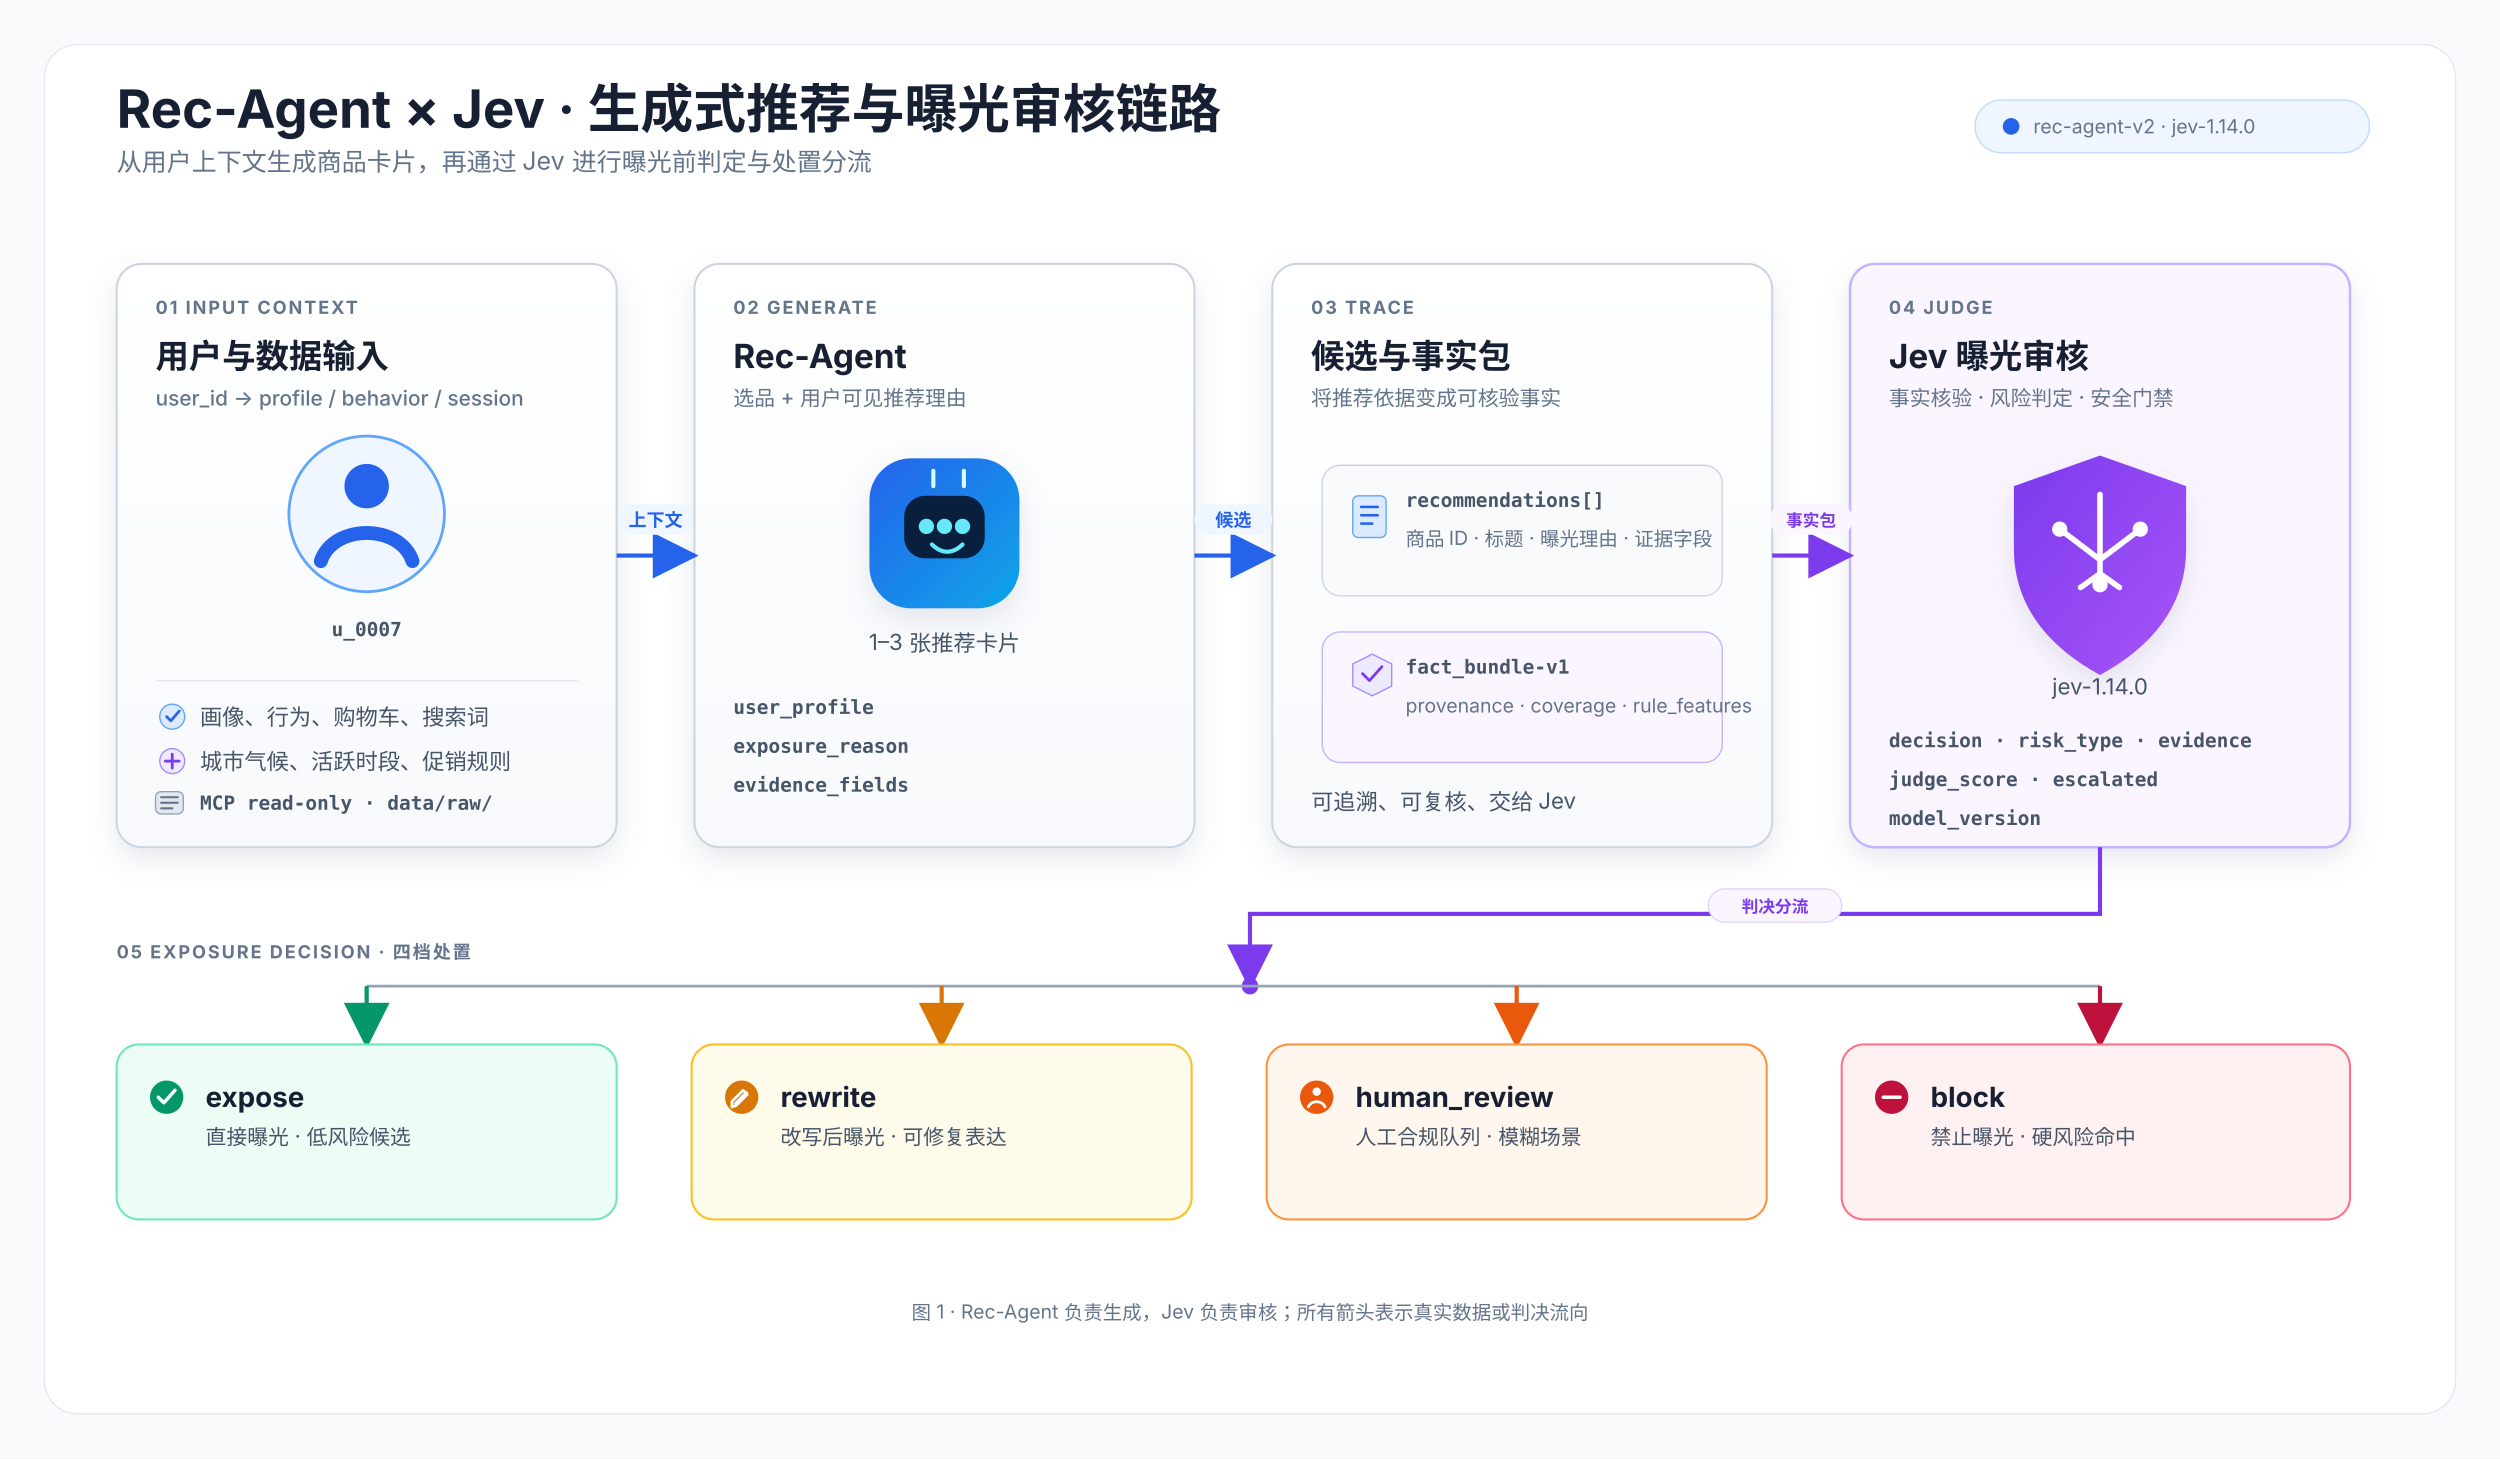
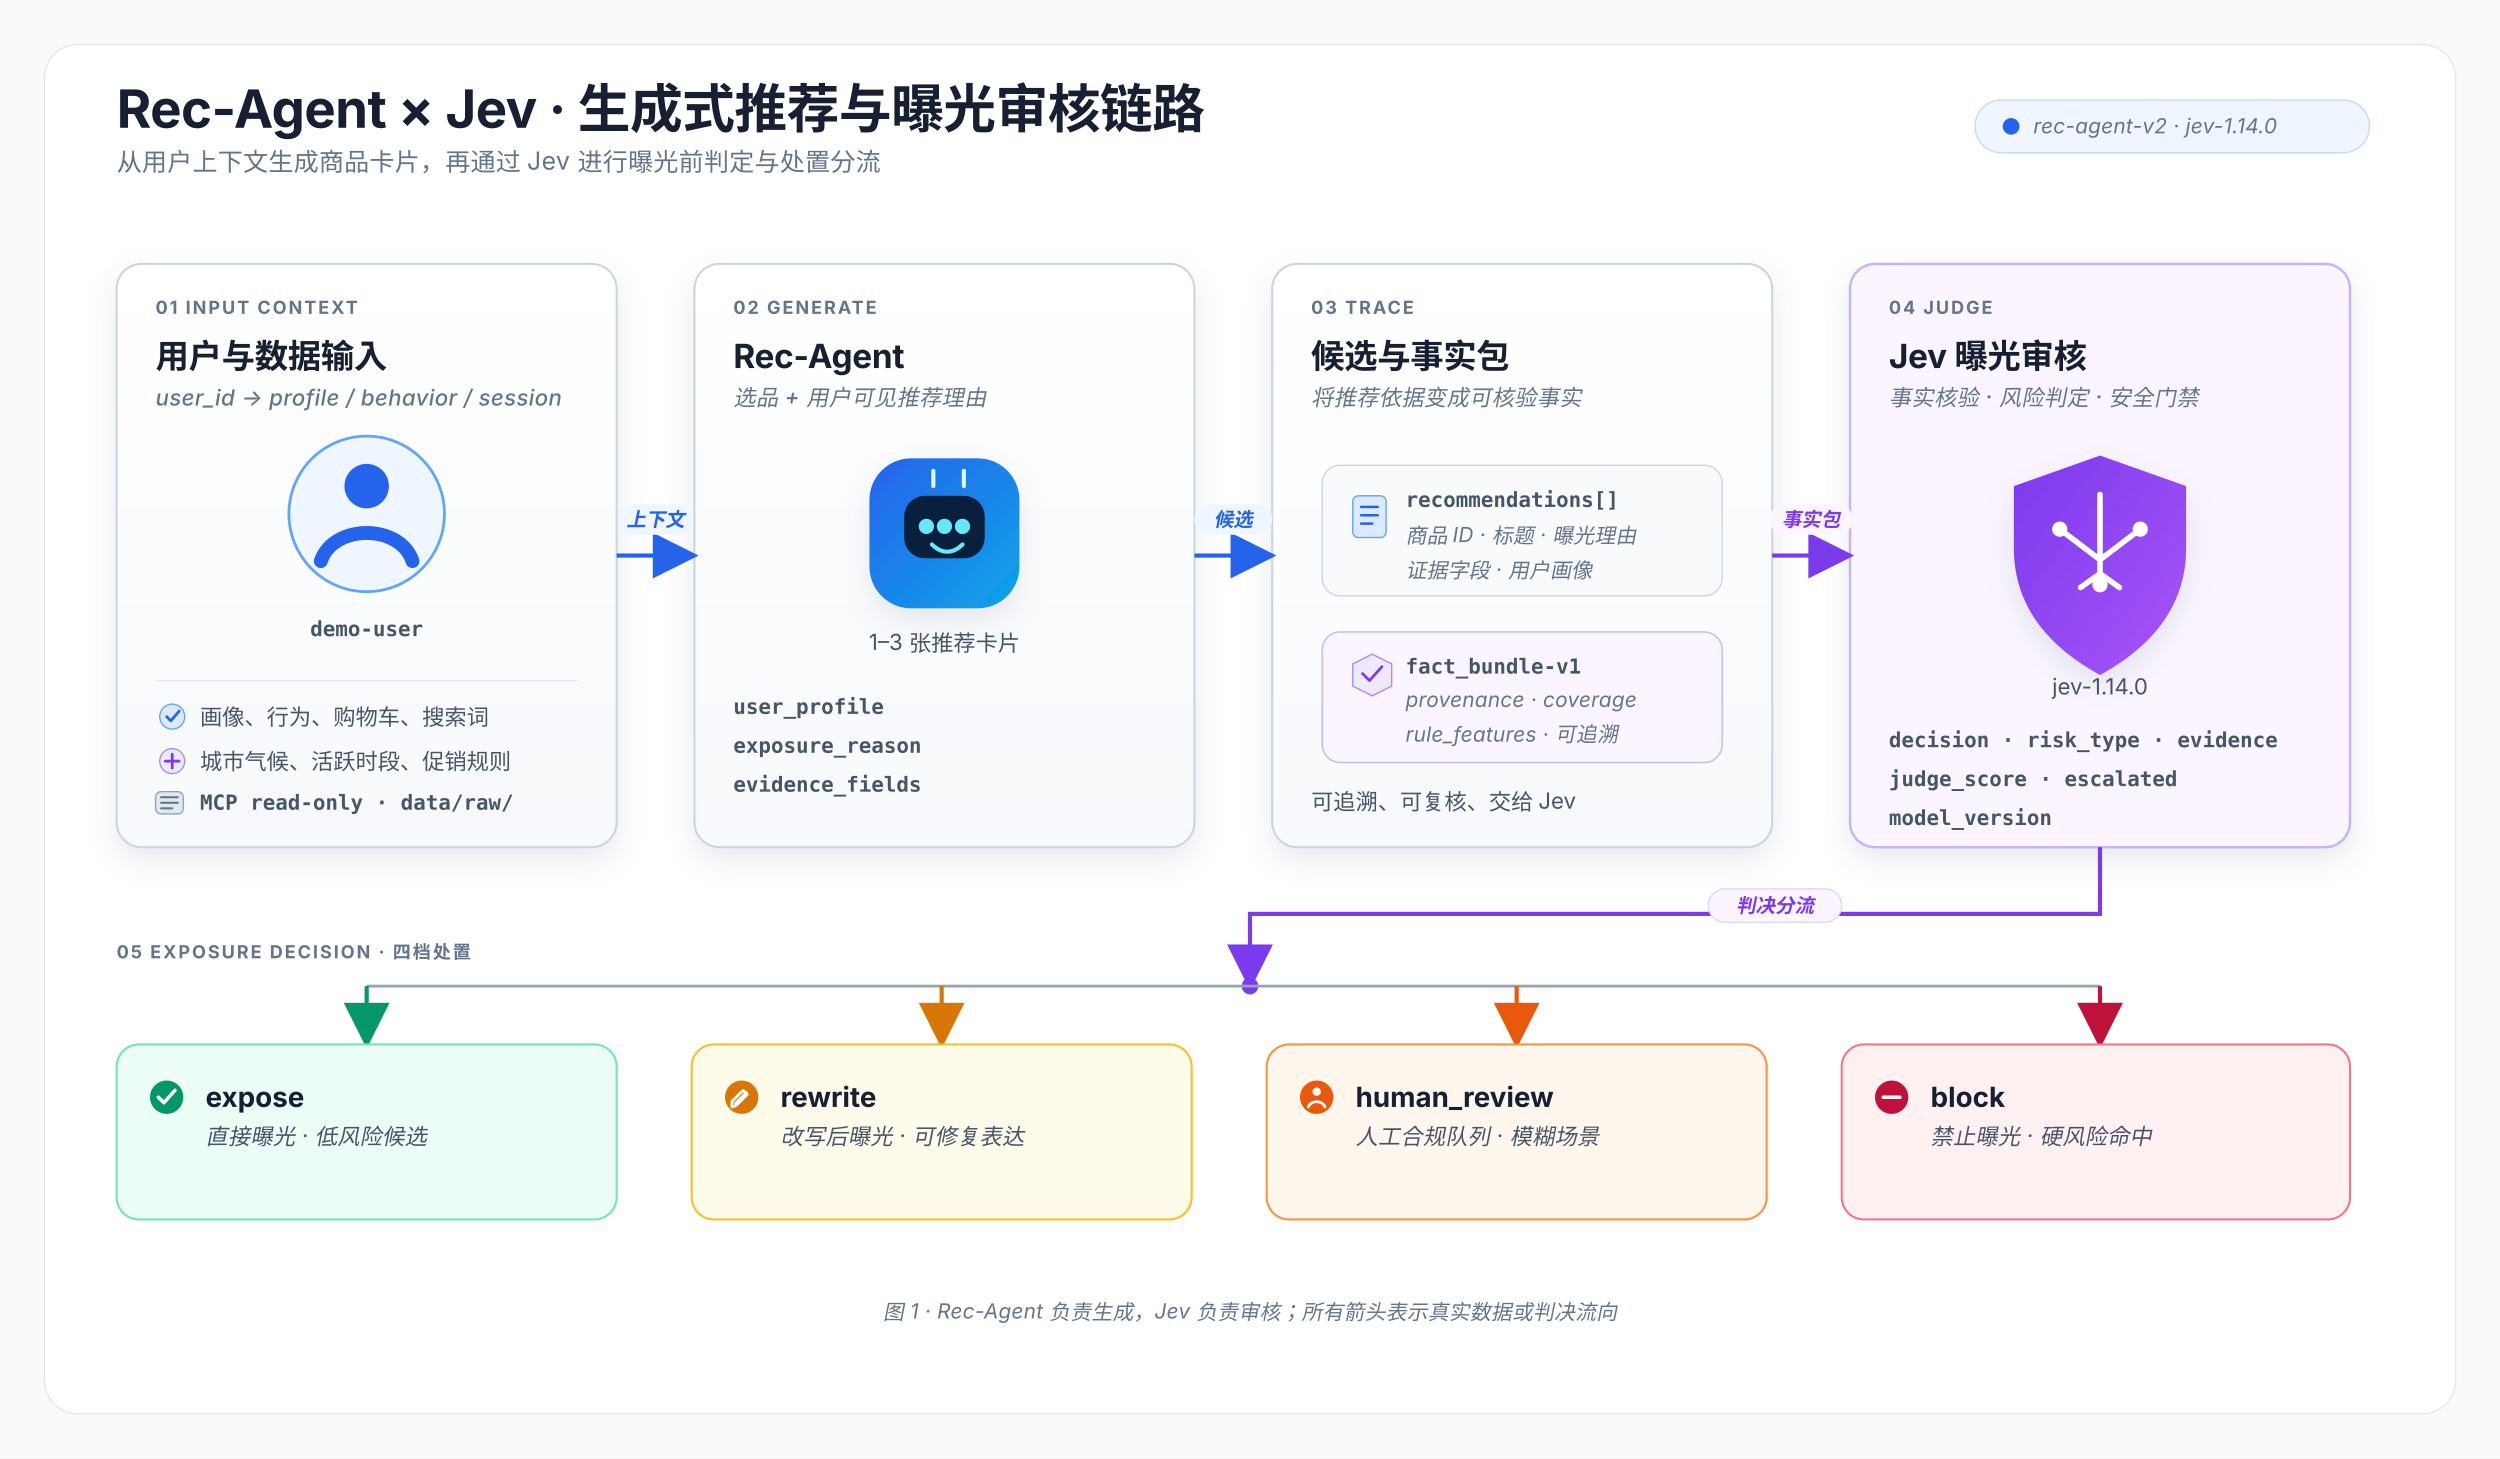
<svg xmlns="http://www.w3.org/2000/svg" width="1800" height="1050" viewBox="0 0 1800 1050" role="img" aria-labelledby="title desc">
  <defs>
    <linearGradient id="paper" x1="0" y1="0" x2="0" y2="1">
      <stop offset="0" stop-color="#ffffff" />
      <stop offset="1" stop-color="#f7f9fc" />
    </linearGradient>
    <linearGradient id="agentIcon" x1="0" y1="0" x2="1" y2="1">
      <stop offset="0" stop-color="#2563eb" />
      <stop offset="1" stop-color="#0ea5e9" />
    </linearGradient>
    <linearGradient id="jevIcon" x1="0" y1="0" x2="1" y2="1">
      <stop offset="0" stop-color="#7c3aed" />
      <stop offset="1" stop-color="#a855f7" />
    </linearGradient>
    <filter id="shadow" x="-20%" y="-20%" width="140%" height="150%">
      <feDropShadow dx="0" dy="8" stdDeviation="10" flood-color="#64748b" flood-opacity=".16" />
    </filter>
    <marker id="arrowMain" markerWidth="11" markerHeight="11" refX="10" refY="5.5" orient="auto">
      <path d="M0 0L11 5.5L0 11Z" fill="#2563eb" />
    </marker>
    <marker id="arrowJev" markerWidth="11" markerHeight="11" refX="10" refY="5.5" orient="auto">
      <path d="M0 0L11 5.5L0 11Z" fill="#7c3aed" />
    </marker>
    <marker id="arrowExpose" markerWidth="11" markerHeight="11" refX="10" refY="5.5" orient="auto">
      <path d="M0 0L11 5.5L0 11Z" fill="#059669" />
    </marker>
    <marker id="arrowRewrite" markerWidth="11" markerHeight="11" refX="10" refY="5.5" orient="auto">
      <path d="M0 0L11 5.5L0 11Z" fill="#d97706" />
    </marker>
    <marker id="arrowHuman" markerWidth="11" markerHeight="11" refX="10" refY="5.5" orient="auto">
      <path d="M0 0L11 5.5L0 11Z" fill="#ea580c" />
    </marker>
    <marker id="arrowBlock" markerWidth="11" markerHeight="11" refX="10" refY="5.5" orient="auto">
      <path d="M0 0L11 5.5L0 11Z" fill="#be123c" />
    </marker>
    <style>
-       .title{font:700 38px Inter,"Aptos","PingFang SC","Noto Sans SC",-apple-system,BlinkMacSystemFont,"Segoe UI",sans-serif;fill:#172033}
-       .subtitle{font:400 18px Inter,"Aptos","PingFang SC","Noto Sans SC",-apple-system,BlinkMacSystemFont,"Segoe UI",sans-serif;fill:#64748b}
-       .stage{font:700 13px Inter,"Aptos","PingFang SC","Noto Sans SC",-apple-system,BlinkMacSystemFont,"Segoe UI",sans-serif;letter-spacing:1.4px;fill:#64748b}
-       .cardTitle{font:700 24px Inter,"Aptos","PingFang SC","Noto Sans SC",-apple-system,BlinkMacSystemFont,"Segoe UI",sans-serif;fill:#172033}
-       .cardSub{font:500 15px Inter,"Aptos","PingFang SC","Noto Sans SC",-apple-system,BlinkMacSystemFont,"Segoe UI",sans-serif;fill:#64748b}
-       .body{font:400 16px Inter,"Aptos","PingFang SC","Noto Sans SC",-apple-system,BlinkMacSystemFont,"Segoe UI",sans-serif;fill:#475569}
-       .small{font:400 14px Inter,"Aptos","PingFang SC","Noto Sans SC",-apple-system,BlinkMacSystemFont,"Segoe UI",sans-serif;fill:#64748b}
-       .mono{font:600 14px ui-monospace,SFMono-Regular,Menlo,monospace;fill:#475569}
+       .title{font:700 38px "Avenir Next","Aptos Display","PingFang SC","Noto Sans SC",-apple-system,BlinkMacSystemFont,"Segoe UI",sans-serif;fill:#172033;letter-spacing:-.4px}
+       .subtitle{font:400 18px "Avenir Next","Aptos Display","PingFang SC","Noto Sans SC",-apple-system,BlinkMacSystemFont,"Segoe UI",sans-serif;fill:#64748b;letter-spacing:.2px}
+       .stage{font:700 13px "Avenir Next","Aptos Display","PingFang SC","Noto Sans SC",-apple-system,BlinkMacSystemFont,"Segoe UI",sans-serif;letter-spacing:1.4px;fill:#64748b}
+       .cardTitle{font:700 24px "Avenir Next","Aptos Display","PingFang SC","Noto Sans SC",-apple-system,BlinkMacSystemFont,"Segoe UI",sans-serif;fill:#172033;letter-spacing:-.2px}
+       .cardSub{font:500 16px "Avenir Next","Aptos Display","PingFang SC","Noto Sans SC",-apple-system,BlinkMacSystemFont,"Segoe UI",sans-serif;fill:#64748b;font-style:italic;letter-spacing:.25px}
+       .body{font:400 16px "Avenir Next","Aptos Display","PingFang SC","Noto Sans SC",-apple-system,BlinkMacSystemFont,"Segoe UI",sans-serif;fill:#475569}
+       .small{font:400 15px "Avenir Next","Aptos Display","PingFang SC","Noto Sans SC",-apple-system,BlinkMacSystemFont,"Segoe UI",sans-serif;fill:#64748b;font-style:italic;letter-spacing:.15px}
+       .mono{font:600 15px ui-monospace,SFMono-Regular,Menlo,monospace;fill:#475569}
      .node{fill:url(#paper);stroke:#cbd5e1;stroke-width:1.5}
-       .label{font:600 13px Inter,"Aptos","PingFang SC","Noto Sans SC",-apple-system,BlinkMacSystemFont,"Segoe UI",sans-serif;fill:#2563eb}
-       .outTitle{font:700 20px Inter,"Aptos","PingFang SC","Noto Sans SC",-apple-system,BlinkMacSystemFont,"Segoe UI",sans-serif;fill:#172033}
-       .outSub{font:400 15px Inter,"Aptos","PingFang SC","Noto Sans SC",-apple-system,BlinkMacSystemFont,"Segoe UI",sans-serif;fill:#475569}
+       .label{font:600 14px "Avenir Next","Aptos Display","PingFang SC","Noto Sans SC",-apple-system,BlinkMacSystemFont,"Segoe UI",sans-serif;fill:#2563eb;font-style:italic}
+       .outTitle{font:700 20px "Avenir Next","Aptos Display","PingFang SC","Noto Sans SC",-apple-system,BlinkMacSystemFont,"Segoe UI",sans-serif;fill:#172033}
+       .outSub{font:400 16px "Avenir Next","Aptos Display","PingFang SC","Noto Sans SC",-apple-system,BlinkMacSystemFont,"Segoe UI",sans-serif;fill:#475569;font-style:italic;letter-spacing:.15px}
    </style>
  </defs>
  <rect width="1800" height="1050" fill="#f8fafc" />
  <rect x="32" y="32" width="1736" height="986" rx="24" fill="#ffffff" stroke="#e2e8f0" />
  <text x="84" y="92" class="title">Rec-Agent × Jev · 生成式推荐与曝光审核链路</text>
  <text x="84" y="123" class="subtitle">从用户上下文生成商品卡片，再通过 Jev 进行曝光前判定与处置分流</text>
  <rect x="1422" y="72" width="284" height="38" rx="19" fill="#eff6ff" stroke="#bfdbfe" />
  <circle cx="1448" cy="91" r="6" fill="#2563eb" />
  <text x="1464" y="96" class="small">rec-agent-v2 · jev-1.14.0</text>
  <rect x="84" y="190" width="360" height="420" rx="18" class="node" filter="url(#shadow)" />
  <text x="112" y="226" class="stage">01  INPUT CONTEXT</text>
  <text x="112" y="265" class="cardTitle">用户与数据输入</text>
  <text x="112" y="292" class="cardSub">user_id → profile / behavior / session</text>
  <circle cx="264" cy="370" r="56" fill="#eff6ff" stroke="#60a5fa" stroke-width="2" />
  <circle cx="264" cy="350" r="16" fill="#2563eb" />
  <path d="M231 404c9-27 57-27 66 0" fill="none" stroke="#2563eb" stroke-width="10" stroke-linecap="round" />
-   <text x="264" y="458" text-anchor="middle" class="mono">u_0007</text>
+   <text x="264" y="458" text-anchor="middle" class="mono">demo-user</text>
  <line x1="112" y1="490" x2="416" y2="490" stroke="#e2e8f0" />
  <circle cx="124" cy="516" r="9" fill="#dbeafe" stroke="#60a5fa" />
  <path d="M120 516l3 3 6-7" fill="none" stroke="#2563eb" stroke-width="2" stroke-linecap="round" stroke-linejoin="round" />
  <text x="144" y="522" class="body">画像、行为、购物车、搜索词</text>
  <circle cx="124" cy="548" r="9" fill="#ede9fe" stroke="#a78bfa" />
  <path d="M119 548h10m-5-5v10" stroke="#7c3aed" stroke-width="2" stroke-linecap="round" />
  <text x="144" y="554" class="body">城市气候、活跃时段、促销规则</text>
  <rect x="112" y="570" width="20" height="16" rx="4" fill="#e2e8f0" stroke="#94a3b8" />
  <path d="M116 574h12m-12 4h12m-12 4h8" stroke="#64748b" stroke-width="1.5" stroke-linecap="round" />
  <text x="144" y="583" class="mono">MCP read-only · data/raw/</text>
  <rect x="500" y="190" width="360" height="420" rx="18" class="node" filter="url(#shadow)" />
  <text x="528" y="226" class="stage">02  GENERATE</text>
  <text x="528" y="265" class="cardTitle">Rec-Agent</text>
  <text x="528" y="292" class="cardSub">选品 + 用户可见推荐理由</text>
  <rect x="626" y="330" width="108" height="108" rx="30" fill="url(#agentIcon)" filter="url(#shadow)" />
  <rect x="651" y="357" width="58" height="45" rx="15" fill="#08203d" />
  <circle cx="667" cy="379" r="5.5" fill="#67e8f9" />
  <circle cx="680" cy="379" r="5.5" fill="#67e8f9" />
  <circle cx="693" cy="379" r="5.5" fill="#67e8f9" />
  <path d="M671 392c7 7 15 7 22 0" fill="none" stroke="#67e8f9" stroke-width="3" stroke-linecap="round" />
  <path d="M672 350v-11m22 11v-11" stroke="#d9faff" stroke-width="3" stroke-linecap="round" />
  <text x="680" y="468" text-anchor="middle" class="body">1–3 张推荐卡片</text>
  <text x="528" y="514" class="mono">user_profile</text>
  <text x="528" y="542" class="mono">exposure_reason</text>
  <text x="528" y="570" class="mono">evidence_fields</text>
  <rect x="916" y="190" width="360" height="420" rx="18" class="node" filter="url(#shadow)" />
  <text x="944" y="226" class="stage">03  TRACE</text>
  <text x="944" y="265" class="cardTitle">候选与事实包</text>
  <text x="944" y="292" class="cardSub">将推荐依据变成可核验事实</text>
  <rect x="952" y="335" width="288" height="94" rx="13" fill="#f8fafc" stroke="#cbd5e1" />
  <rect x="974" y="357" width="24" height="30" rx="4" fill="#dbeafe" stroke="#60a5fa" />
  <path d="M980 365h12m-12 6h12m-12 6h8" stroke="#2563eb" stroke-width="1.8" stroke-linecap="round" />
  <text x="1012" y="365" class="mono">recommendations[]</text>
-   <text x="1012" y="393" class="small">商品 ID · 标题 · 曝光理由 · 证据字段</text>
+   <text x="1012" y="391" class="small">商品 ID · 标题 · 曝光理由</text>
+   <text x="1012" y="416" class="small">证据字段 · 用户画像</text>
  <rect x="952" y="455" width="288" height="94" rx="13" fill="#faf5ff" stroke="#c4b5fd" />
  <path d="M974 478l14-7 14 7v16l-14 7-14-7Z" fill="#ede9fe" stroke="#a78bfa" />
  <path d="M981 485l5 5 9-10" fill="none" stroke="#7c3aed" stroke-width="2" stroke-linecap="round" stroke-linejoin="round" />
  <text x="1012" y="485" class="mono">fact_bundle-v1</text>
-   <text x="1012" y="513" class="small">provenance · coverage · rule_features</text>
+   <text x="1012" y="509" class="small">provenance · coverage</text>
+   <text x="1012" y="534" class="small">rule_features · 可追溯</text>
  <text x="944" y="583" class="body">可追溯、可复核、交给 Jev</text>
  <rect x="1332" y="190" width="360" height="420" rx="18" fill="#faf5ff" stroke="#c4b5fd" stroke-width="1.8" filter="url(#shadow)" />
  <text x="1360" y="226" class="stage">04  JUDGE</text>
  <text x="1360" y="265" class="cardTitle">Jev 曝光审核</text>
  <text x="1360" y="292" class="cardSub">事实核验 · 风险判定 · 安全门禁</text>
  <path d="M1512 328l62 22v45c0 43-27 72-62 91-35-19-62-48-62-91v-45l62-22Z" fill="url(#jevIcon)" filter="url(#shadow)" />
  <path d="M1512 356v65m-29-40 29 22 29-22m-43 42 14-10 14 10" fill="none" stroke="#fff" stroke-width="4" stroke-linecap="round" stroke-linejoin="round" />
  <circle cx="1483" cy="381" r="5.5" fill="#fff" />
  <circle cx="1541" cy="381" r="5.5" fill="#fff" />
  <circle cx="1512" cy="421" r="5.5" fill="#fff" />
  <text x="1512" y="500" text-anchor="middle" class="body">jev-1.14.0</text>
  <text x="1360" y="538" class="mono">decision · risk_type · evidence</text>
  <text x="1360" y="566" class="mono">judge_score · escalated</text>
  <text x="1360" y="594" class="mono">model_version</text>
  <path d="M444 400H500" fill="none" stroke="#2563eb" stroke-width="3" marker-end="url(#arrowMain)" />
  <rect x="445" y="363" width="54" height="22" rx="11" fill="#eff6ff" />
  <text x="472" y="379" text-anchor="middle" class="label">上下文</text>
  <path d="M860 400H916" fill="none" stroke="#2563eb" stroke-width="3" marker-end="url(#arrowMain)" />
  <rect x="860" y="363" width="56" height="22" rx="11" fill="#eff6ff" />
  <text x="888" y="379" text-anchor="middle" class="label">候选</text>
  <path d="M1276 400H1332" fill="none" stroke="#7c3aed" stroke-width="3" marker-end="url(#arrowJev)" />
  <rect x="1274" y="363" width="60" height="22" rx="11" fill="#faf5ff" />
-   <text x="1304" y="379" text-anchor="middle" style="font:600 12px Inter,'Aptos','PingFang SC','Noto Sans SC',-apple-system,BlinkMacSystemFont,'Segoe UI',sans-serif;fill:#7c3aed">事实包</text>
+   <text x="1304" y="379" text-anchor="middle" style="font:600 14px 'Avenir Next','Aptos Display','PingFang SC','Noto Sans SC',-apple-system,BlinkMacSystemFont,'Segoe UI',sans-serif;fill:#7c3aed;font-style:italic">事实包</text>
  <text x="84" y="690" class="stage">05  EXPOSURE DECISION · 四档处置</text>
  <path d="M1512 610V658H900V710" fill="none" stroke="#7c3aed" stroke-width="3" marker-end="url(#arrowJev)" />
  <circle cx="900" cy="710" r="6" fill="#7c3aed" />
  <rect x="1230" y="640" width="96" height="24" rx="12" fill="#faf5ff" stroke="#ddd6fe" />
-   <text x="1278" y="657" text-anchor="middle" style="font:600 12px Inter,'Aptos','PingFang SC','Noto Sans SC',-apple-system,BlinkMacSystemFont,'Segoe UI',sans-serif;fill:#7c3aed">判决分流</text>
+   <text x="1278" y="657" text-anchor="middle" style="font:600 14px 'Avenir Next','Aptos Display','PingFang SC','Noto Sans SC',-apple-system,BlinkMacSystemFont,'Segoe UI',sans-serif;fill:#7c3aed;font-style:italic">判决分流</text>
  <path d="M264 710H1512" fill="none" stroke="#94a3b8" stroke-width="2" />
  <path d="M264 710V752" fill="none" stroke="#059669" stroke-width="3" marker-end="url(#arrowExpose)" />
  <path d="M678 710V752" fill="none" stroke="#d97706" stroke-width="3" marker-end="url(#arrowRewrite)" />
  <path d="M1092 710V752" fill="none" stroke="#ea580c" stroke-width="3" marker-end="url(#arrowHuman)" />
  <path d="M1512 710V752" fill="none" stroke="#be123c" stroke-width="3" marker-end="url(#arrowBlock)" />
  <rect x="84" y="752" width="360" height="126" rx="16" fill="#ecfdf5" stroke="#6ee7b7" stroke-width="1.5" />
  <circle cx="120" cy="790" r="12" fill="#059669" />
  <path d="M114 790l4 4 8-9" fill="none" stroke="#fff" stroke-width="2.5" stroke-linecap="round" stroke-linejoin="round" />
  <text x="148" y="797" class="outTitle">expose</text>
  <text x="148" y="824" class="outSub">直接曝光 · 低风险候选</text>
  <rect x="498" y="752" width="360" height="126" rx="16" fill="#fffbeb" stroke="#fbbf24" stroke-width="1.5" />
  <circle cx="534" cy="790" r="12" fill="#d97706" />
  <path d="M529 795l9-9m-11 11 3-1 8-8-3-3-8 8Z" fill="none" stroke="#fff" stroke-width="2" stroke-linejoin="round" />
  <text x="562" y="797" class="outTitle">rewrite</text>
  <text x="562" y="824" class="outSub">改写后曝光 · 可修复表达</text>
  <rect x="912" y="752" width="360" height="126" rx="16" fill="#fff7ed" stroke="#fb923c" stroke-width="1.5" />
  <circle cx="948" cy="790" r="12" fill="#ea580c" />
  <circle cx="948" cy="786" r="3" fill="#fff" />
  <path d="M942 797c2-5 10-5 12 0" fill="none" stroke="#fff" stroke-width="2" stroke-linecap="round" />
  <text x="976" y="797" class="outTitle">human_review</text>
  <text x="976" y="824" class="outSub">人工合规队列 · 模糊场景</text>
  <rect x="1326" y="752" width="366" height="126" rx="16" fill="#fff1f2" stroke="#fb7185" stroke-width="1.5" />
  <circle cx="1362" cy="790" r="12" fill="#be123c" />
  <path d="M1356 790h12" stroke="#fff" stroke-width="2.5" stroke-linecap="round" />
  <text x="1390" y="797" class="outTitle">block</text>
  <text x="1390" y="824" class="outSub">禁止曝光 · 硬风险命中</text>
  <text x="900" y="950" text-anchor="middle" class="small">图 1 · Rec-Agent 负责生成，Jev 负责审核；所有箭头表示真实数据或判决流向</text>
</svg>
